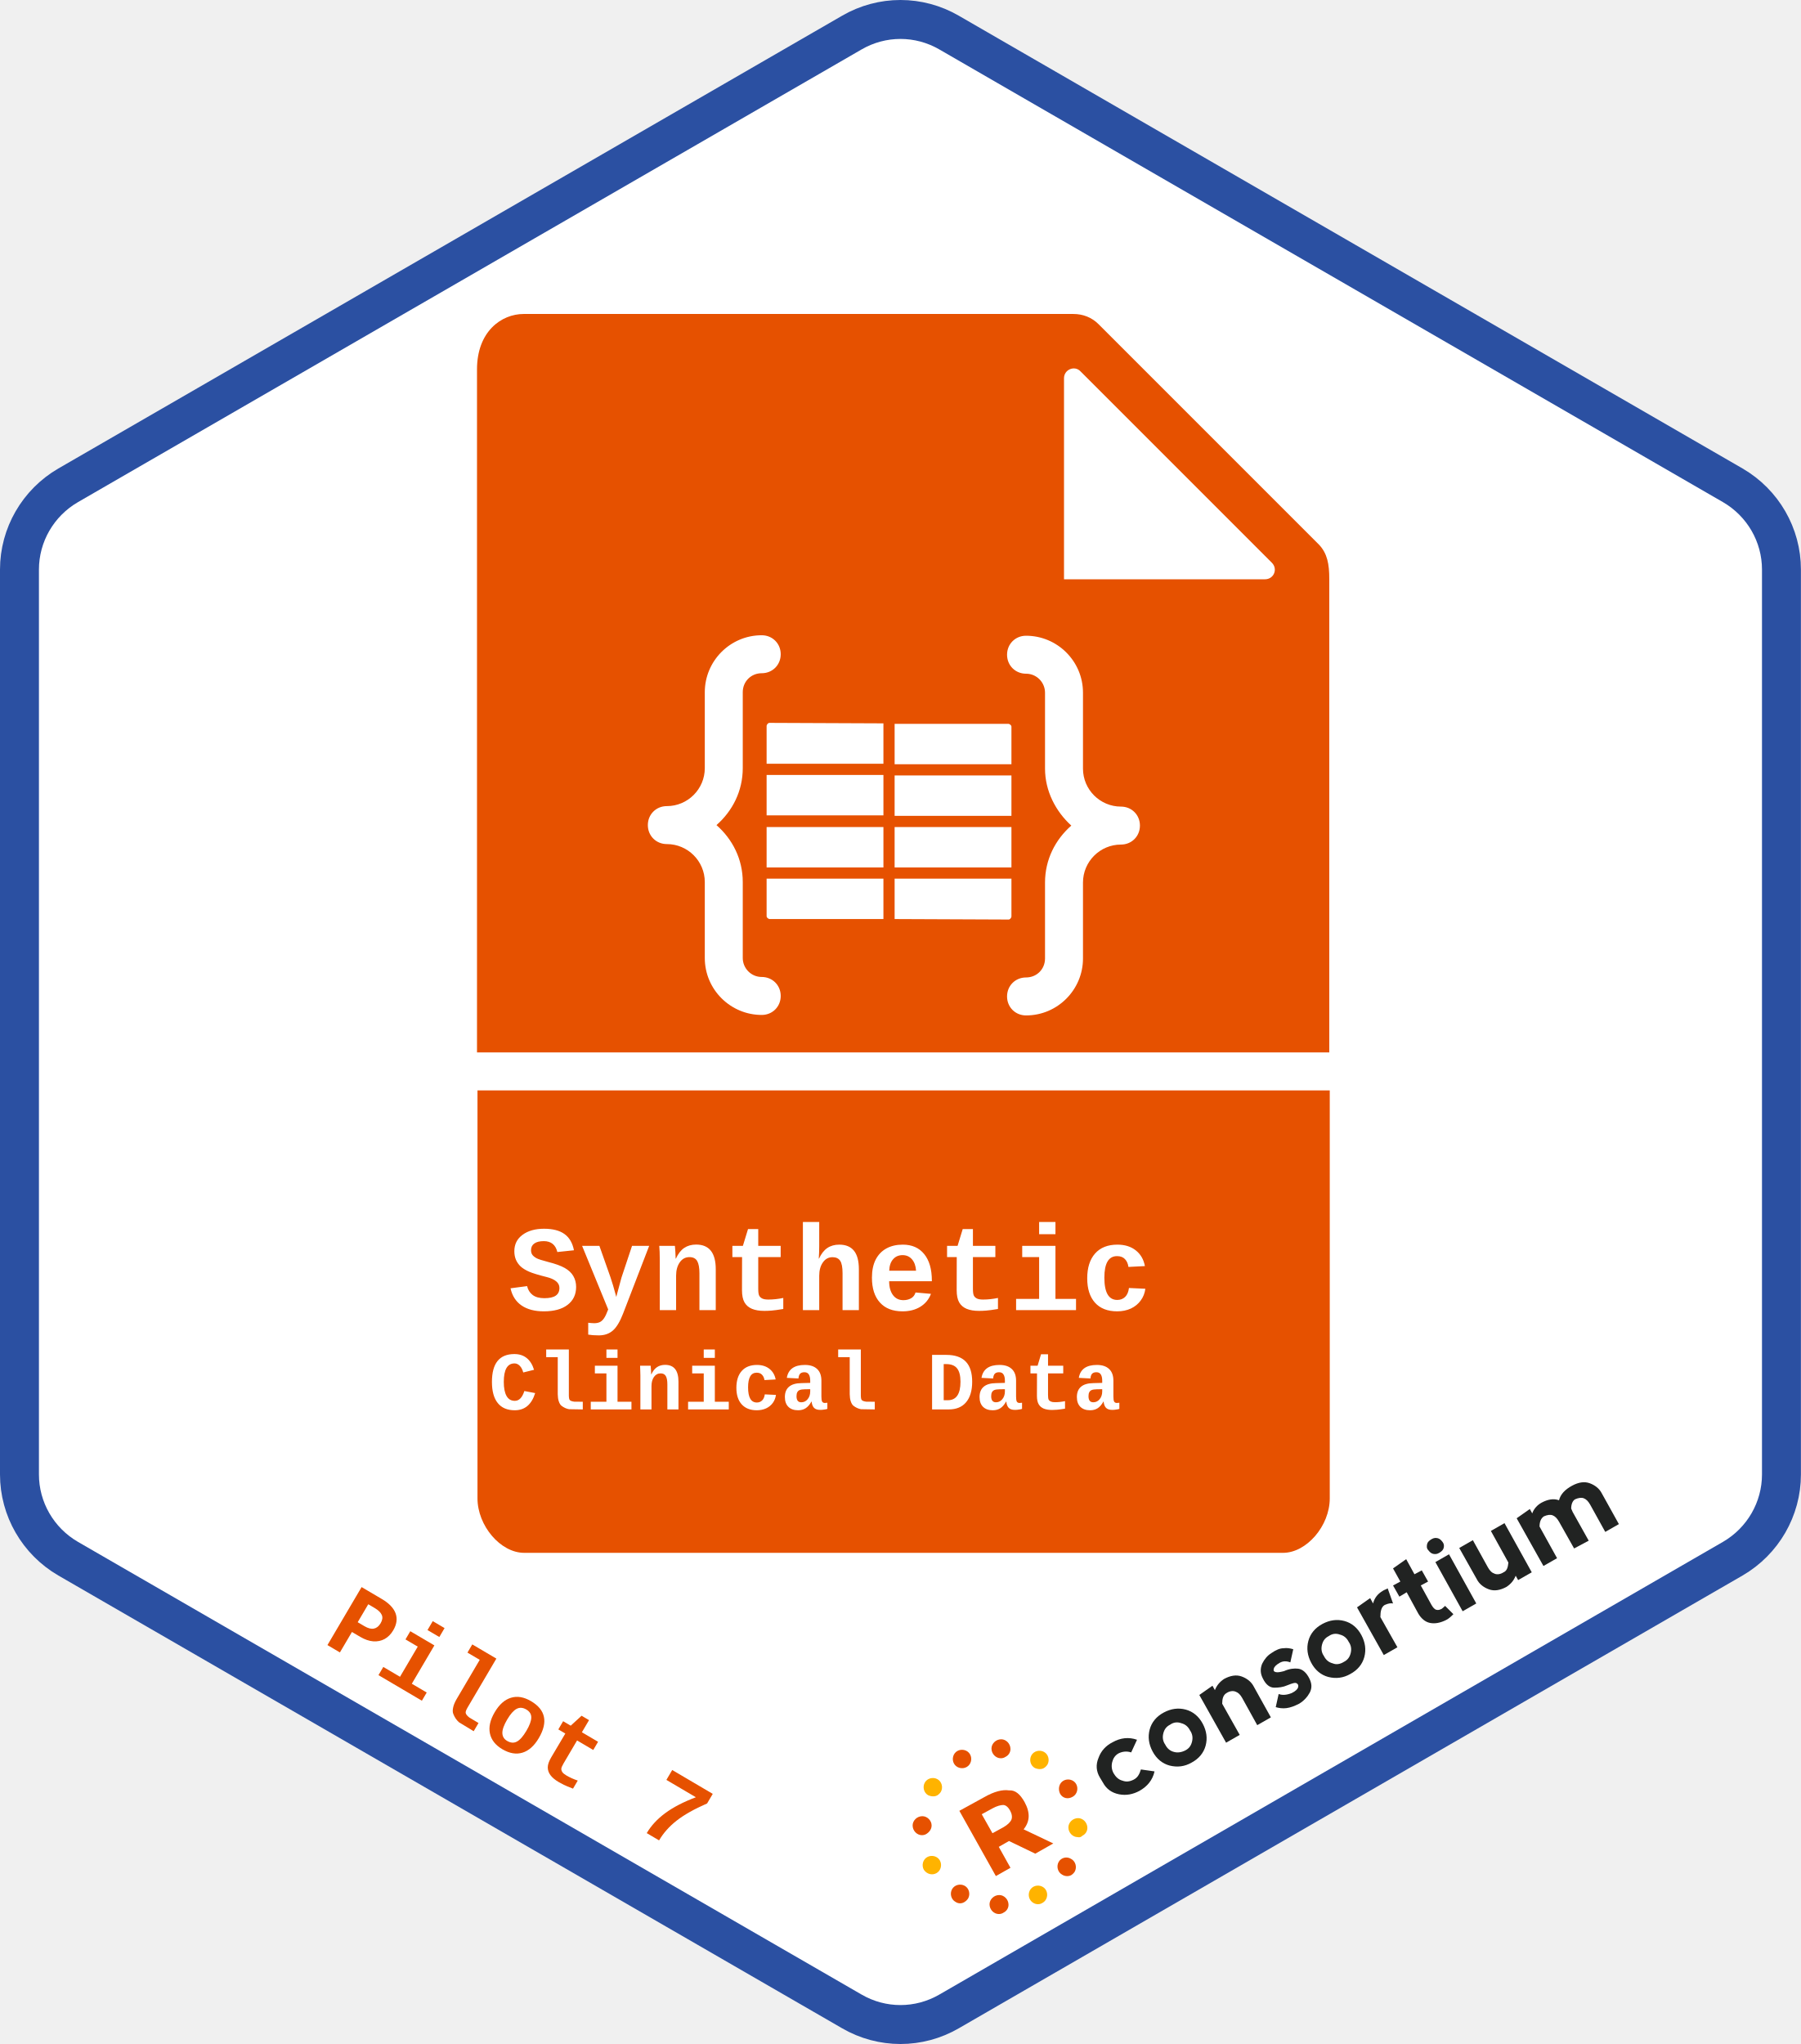
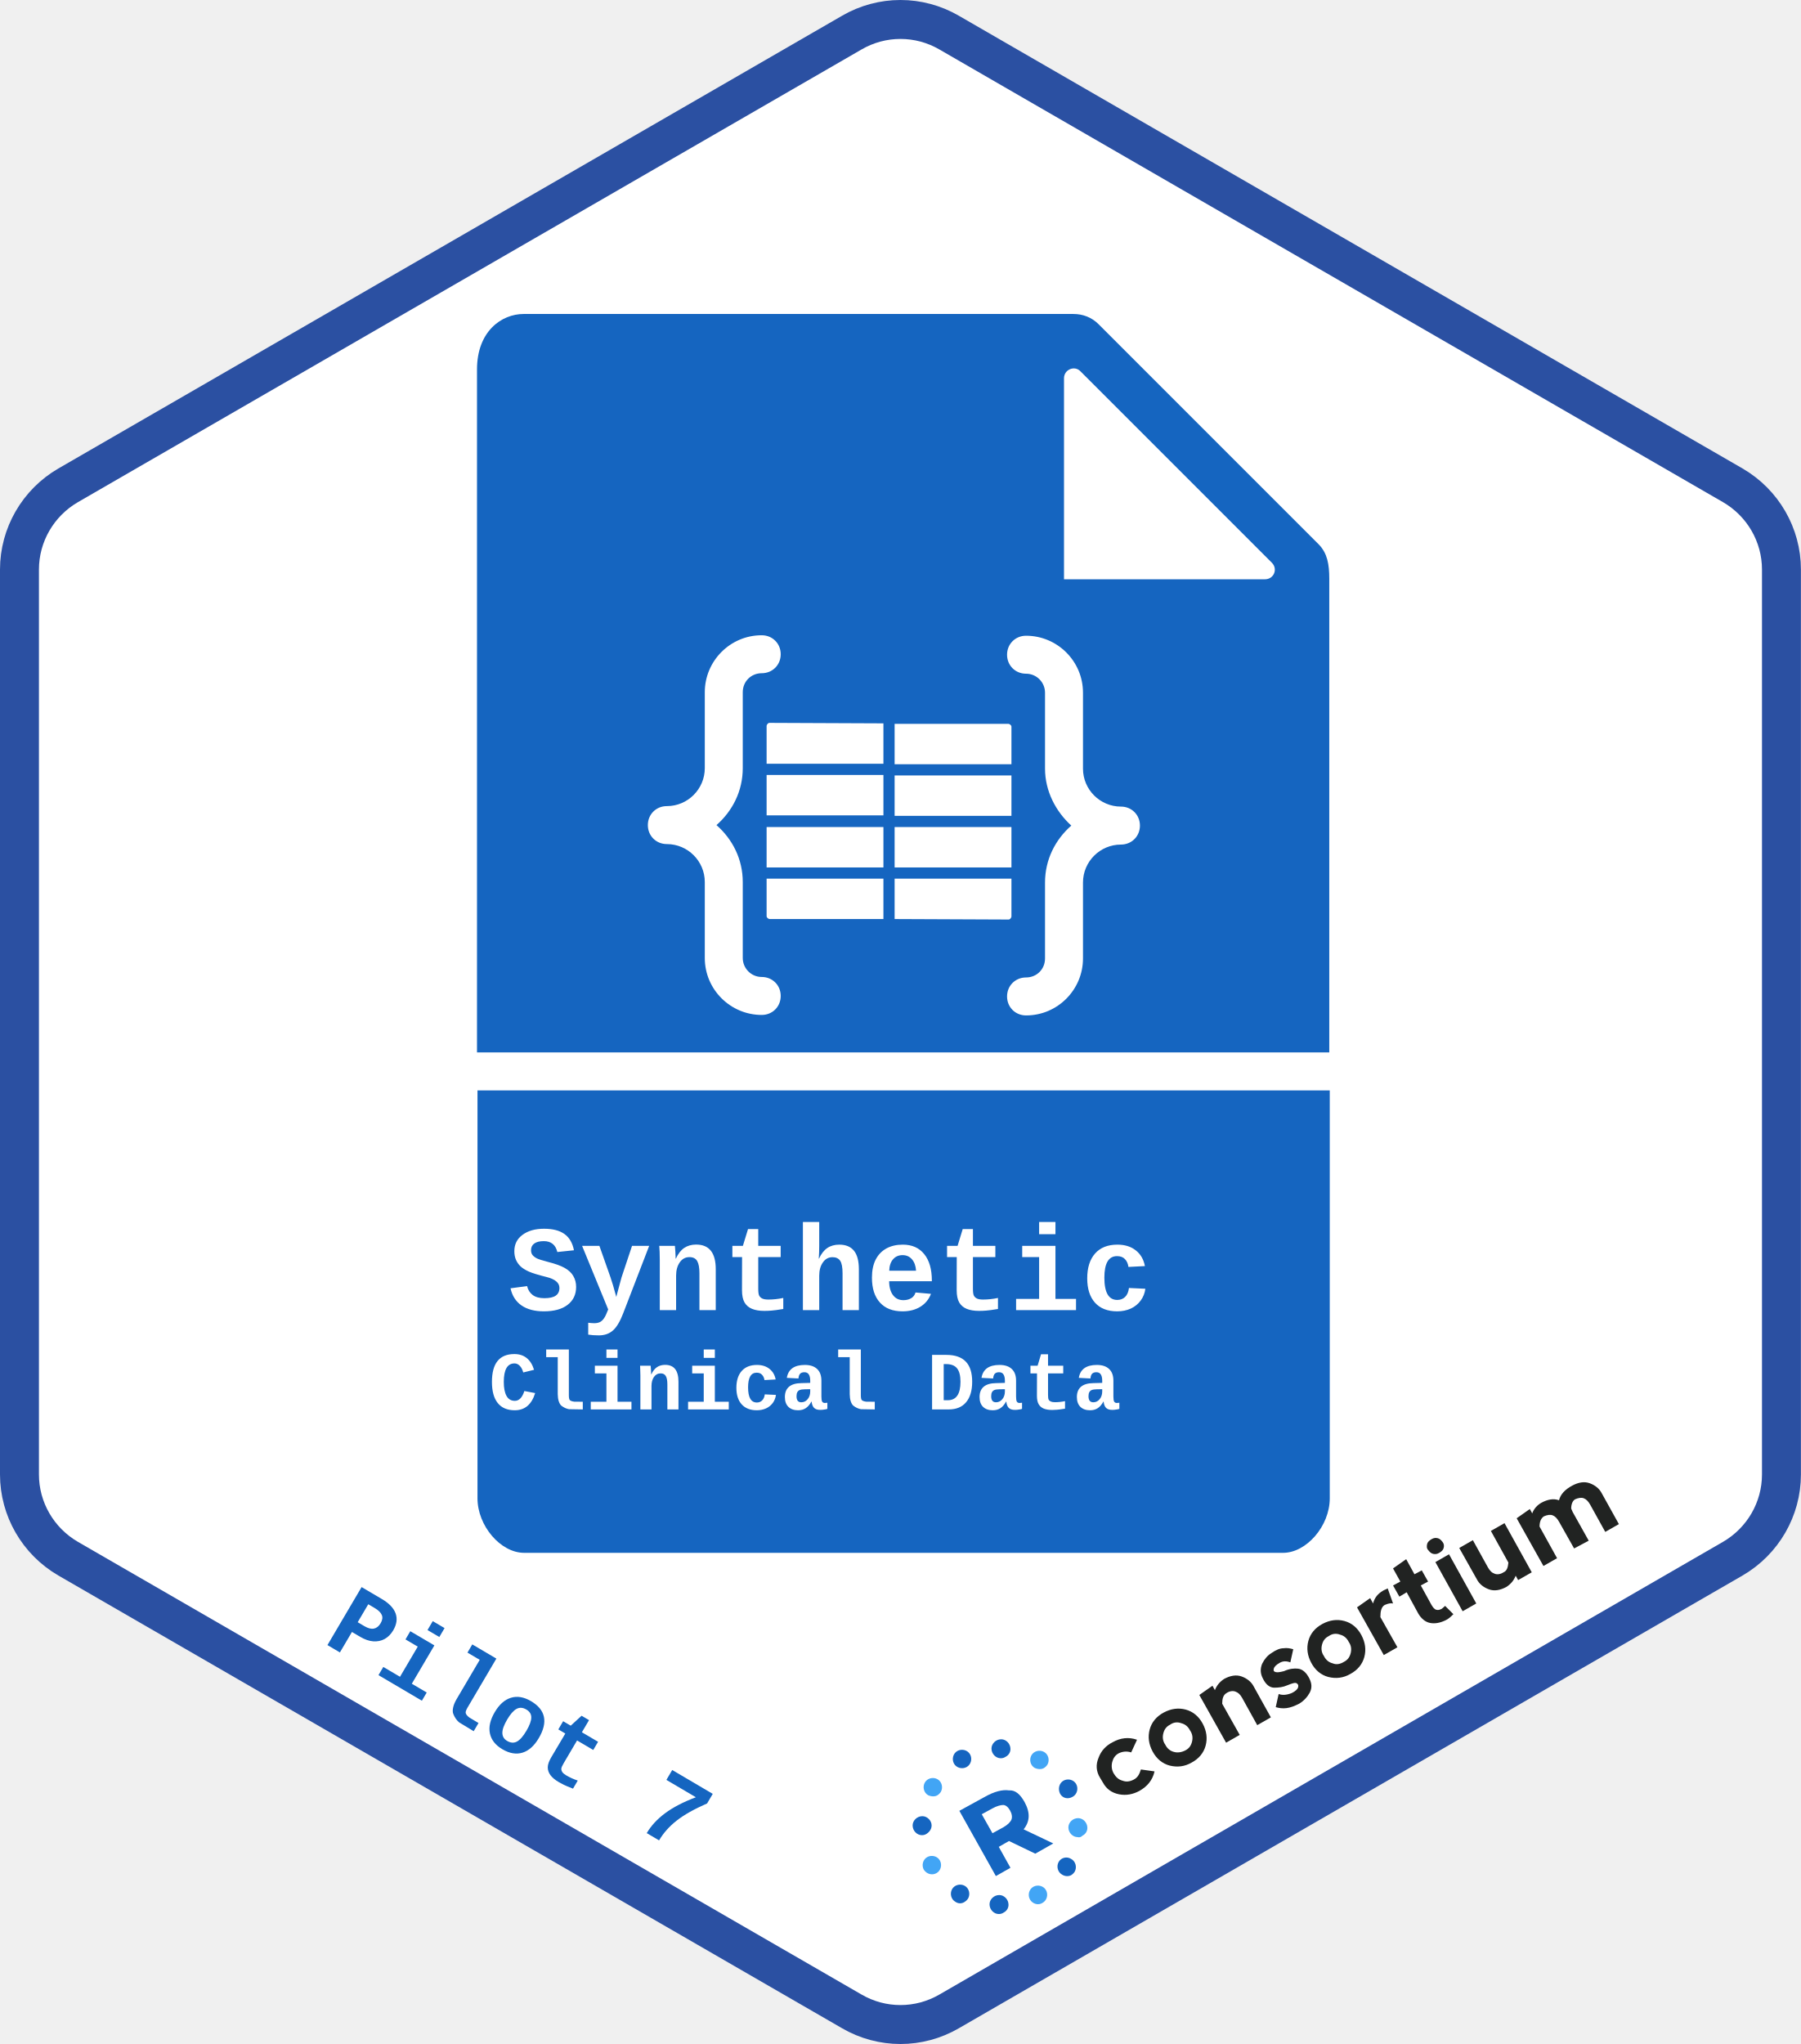
<svg xmlns="http://www.w3.org/2000/svg" id="Layer_2" data-name="Pilot 7 - Synthetic Clinical Data" viewBox="0 0 370 419.9">
  <defs>
    <style>
      .cls-1 {
        fill: none;
      }

      .cls-1, .cls-2, .cls-3, .cls-4, .cls-5, .cls-6 {
        stroke-width: 0px;
      }

      .cls-7 {
        stroke: #2b50a2;
        stroke-miterlimit: 10;
        stroke-width: 8px;
      }

      .cls-7, .cls-8, .cls-3, .cls-9 {
        fill: #fff;
      }

      .cls-8 {
        font-size: 25px;
      }

      .cls-8, .cls-10, .cls-9 {
        isolation: isolate;
      }

      .cls-8, .cls-9 {
        font-family: Cousine-Bold, Cousine;
        font-weight: 700;
      }

      .cls-2, .cls-3 {
        fill-rule: evenodd;
      }

      .cls-2, .cls-6 {
-         fill: #E65100;
+         fill: #1565C0;
      }

      .cls-9 {
        font-size: 17px;
      }

      .cls-4 {
        fill: #212322;
      }

      .cls-pilot {
        font-family: Cousine-Bold, Cousine;
        font-weight: 700;
        font-size: 21px;
-         fill: #E65100;
+         fill: #1565C0;
        isolation: isolate;
      }

      .cls-5 {
-         fill: #FFB300;
+         fill: #42A5F5;
      }
    </style>
  </defs>
  <g id="a">
    <path class="cls-7" d="m356,99.7L195,6.7c-6.2-3.6-13.8-3.6-20,0L14,99.7c-6.2,3.6-10,10.2-10,17.3v185.9c0,7.1,3.8,13.7,10,17.3l161,93c6.2,3.6,13.8,3.6,20,0l161-93c6.2-3.6,10-10.2,10-17.3V117c0-7.1-3.8-13.7-10-17.3Z" />
    <g>
      <path class="cls-2" d="m203.7,243.4c-.9-1.2-1.9-2.1-3.1-2.6s-2.4-.8-3.6-.8c-1.3,0-2.6.2-3.7.7-1.2.5-2.3,1.3-3.2,2.5-.9,1.2-1.7,2.7-2.2,4.6s-.8,4.2-.8,6.9.3,4.9.8,6.8c.5,1.9,1.2,3.4,2.1,4.6.9,1.2,1.9,2.1,3.1,2.6s2.4.8,3.6.8c1.3,0,2.6-.3,3.7-.8,1.2-.5,2.3-1.4,3.2-2.5s1.7-2.7,2.2-4.6c.5-1.9.8-4.2.9-6.9,0-2.7-.3-4.9-.8-6.8-.6-1.8-1.3-3.3-2.2-4.5" />
      <path class="cls-2" d="m273.1,216.2v-97.3c0-3-.4-5.2-2.1-7l-45.3-45.3c-1.4-1.4-3.2-2.1-5.2-2.1h-112.9c-4.6,0-9.6,3.6-9.6,11.4v140.3h175.1Zm-54.5-138.5c0-1.8,2.2-2.7,3.4-1.4l39.3,39.3c1.3,1.3.4,3.4-1.4,3.4h-41.3v-41.3h0Zm-3.9,80.2v-15.6c0-2.1-1.7-3.9-3.9-3.9s-3.9-1.7-3.9-3.9,1.7-3.9,3.9-3.9c6.4,0,11.7,5.2,11.7,11.7v15.6c0,4.3,3.5,7.8,7.8,7.8,2.2,0,3.9,1.7,3.9,3.9s-1.7,3.9-3.9,3.9c-4.3,0-7.8,3.5-7.8,7.8v15.6c0,6.4-5.2,11.7-11.7,11.7-2.2,0-3.9-1.7-3.9-3.9s1.7-3.9,3.9-3.9,3.9-1.7,3.9-3.9v-15.6c0-4.7,2.1-8.8,5.4-11.7-3.2-2.9-5.4-7.1-5.4-11.7h0Zm-77.7,7.7c4.3,0,7.8-3.5,7.8-7.8v-15.6c0-6.4,5.2-11.7,11.7-11.7,2.2,0,3.9,1.7,3.9,3.9s-1.7,3.9-3.9,3.9-3.9,1.7-3.9,3.9v15.6c0,4.7-2.1,8.8-5.4,11.7,3.3,2.9,5.4,7,5.4,11.7v15.6c0,2.1,1.7,3.9,3.9,3.9s3.9,1.7,3.9,3.9-1.7,3.9-3.9,3.9c-6.4,0-11.7-5.2-11.7-11.7v-15.6c0-4.3-3.5-7.8-7.8-7.8-2.2,0-3.9-1.7-3.9-3.9s1.7-3.9,3.9-3.9h0Z" />
      <path class="cls-2" d="m98.1,224v83.8c0,5.6,4.7,11.2,9.6,11.2h155.9c4.8,0,9.6-5.5,9.6-11.2v-83.8H98.1Z" />
    </g>
    <path class="cls-3" d="m157.5,180.5h24v8.3h-23.4c-.1,0-.3-.1-.4-.2-.1-.1-.2-.2-.2-.4v-7.7h0Z" />
    <path class="cls-3" d="m157.5,159.2h24v8.3h-24v-8.3Z" />
    <path class="cls-3" d="m157.5,169.9h24v8.3h-24v-8.3Z" />
    <path class="cls-3" d="m181.5,148.6v8.3h-24v-7.8c0-.1.1-.3.2-.4.1-.1.2-.2.4-.2l23.4.1h0Z" />
    <path class="cls-3" d="m183.8,188.8v-8.3h24v7.8c0,.1-.1.3-.2.4-.1.1-.2.2-.4.2l-23.4-.1h0Z" />
    <path class="cls-3" d="m207.8,167.6h-24v-8.3h24v8.3Z" />
    <path class="cls-3" d="m207.8,178.2h-24v-8.3h24v8.3Z" />
    <path class="cls-3" d="m207.8,157h-24v-8.3h23.4c.1,0,.3.1.4.2.1.1.2.2.2.4v7.7h0Z" />
    <rect class="cls-1" x="104.4" y="251" width="185.5" height="70.1" />
    <g class="cls-10">
      <text class="cls-8" transform="translate(104.43 269.14) scale(.98 1)">
        <tspan x="0" y="0">Synthetic</tspan>
      </text>
      <text class="cls-9" transform="translate(100.41 289.54) scale(.98 1)">
        <tspan x="0" y="0">Clinical Data</tspan>
      </text>
    </g>
    <text class="cls-pilot" transform="translate(66.1 337.26) rotate(30.49) scale(.98 1)">
      <tspan x="0" y="0">Pilot 7</tspan>
    </text>
    <g>
      <path class="cls-4" d="m229.9,368.6c-1.5-.3-2.6-1.1-3.3-2.4l-.6-1c-.8-1.3-.9-2.7-.3-4.1.5-1.4,1.5-2.5,2.9-3.2,1.6-.9,3.3-1.1,5-.5l-1.2,2.6c-.9-.3-1.8-.2-2.6.2-.7.4-1.1,1-1.3,1.8-.2.8-.1,1.6.3,2.3s1,1.3,1.8,1.5c.8.3,1.5.2,2.3-.2s1.2-1.1,1.5-2.1l2.8.4c-.4,1.8-1.5,3.1-3.1,4-1.3.7-2.7,1-4.2.7Z" />
      <path class="cls-4" d="m240.3,362.7c-1.5-.4-2.7-1.4-3.5-2.9s-1-3-.6-4.5,1.4-2.7,2.9-3.5,3-1,4.5-.6,2.7,1.4,3.5,2.9,1,3,.6,4.5-1.4,2.7-2.9,3.5c-1.4.8-2.9,1-4.5.6Zm3.2-3.1c.8-.4,1.2-1,1.4-1.8.2-.8.1-1.6-.4-2.3-.4-.8-1-1.3-1.8-1.5-.8-.3-1.6-.2-2.3.3-.8.4-1.2,1-1.4,1.8-.2.8-.1,1.6.4,2.3.4.8,1,1.3,1.8,1.5.7.2,1.5.1,2.3-.3Z" />
      <path class="cls-4" d="m251.1,350l3.6,6.4-2.8,1.6-5.5-9.8,2.7-1.9.5.9c.4-1,1-1.7,1.9-2.3,1.3-.7,2.5-.9,3.6-.5s2,1.1,2.5,2.1l3.5,6.3-2.8,1.6-3.1-5.6c-.4-.7-.8-1.1-1.4-1.3-.5-.2-1.2-.1-1.8.3-.7.4-.9,1.2-.9,2.2Z" />
      <path class="cls-4" d="m263.7,338.6c.7-.1,1.3,0,2,.2l-.6,2.7c-.8-.3-1.5-.3-2.2.1s-1.1.8-1.2,1.2c-.1.4,0,.6.4.7s.9,0,1.7-.2c1.1-.5,2.1-.6,2.9-.5.9.1,1.7.8,2.3,2,.5,1,.6,1.9.1,2.9-.5.9-1.2,1.7-2.2,2.3-1,.5-1.8.8-2.6.9-.8.1-1.5,0-2.2-.2l.6-2.7c.8.3,1.7.2,2.7-.2.8-.4,1.2-.8,1.3-1.2.1-.4,0-.6-.3-.8-.3-.2-.9,0-1.9.4-.9.4-1.8.5-2.7.5s-1.7-.6-2.3-1.8c-.6-1.1-.6-2.1-.2-3.1.5-1,1.1-1.7,1.9-2.2,1-.7,1.8-1,2.5-1Z" />
      <path class="cls-4" d="m272.9,344.5c-1.5-.4-2.7-1.4-3.5-2.9s-1-3-.6-4.5,1.4-2.7,2.9-3.5,3-1,4.5-.6,2.7,1.4,3.5,2.9,1,3,.6,4.5-1.4,2.7-2.9,3.5c-1.4.8-2.9,1-4.5.6Zm3.2-3.1c.8-.4,1.2-1,1.4-1.8.2-.8.1-1.6-.4-2.3-.4-.8-1-1.3-1.8-1.5-.8-.3-1.6-.2-2.3.3-.8.4-1.2,1-1.4,1.8-.2.8-.1,1.6.4,2.3.4.8,1,1.3,1.8,1.5.7.3,1.5.2,2.3-.3Z" />
      <path class="cls-4" d="m282.1,329.4c.3-1.2,1-2,2-2.6.3-.2.7-.3,1-.5l1.1,3.1c-.5-.1-1,0-1.7.3-.7.4-.9,1.3-.9,2.5l3.5,6.2-2.8,1.6-5.5-9.8,2.7-1.9.6,1.1Z" />
      <path class="cls-4" d="m297.1,332.8c-1.2.6-2.3.8-3.3.6s-1.8-.9-2.4-1.9l-2.4-4.4-1.5.9-1.3-2.3,1.5-.8-1.5-2.7,2.7-1.9,1.7,3.1,1.5-.8,1.3,2.3-1.5.8,2.2,4c.3.5.6.9,1,1s.7,0,1.1-.2c.1-.1.3-.2.7-.6l1.7,1.7c-.4.4-.9.9-1.5,1.2Z" />
      <path class="cls-4" d="m293.2,317.2c.1-.4.4-.7.9-1s.9-.3,1.3-.2c.4.1.7.4,1,.8s.3.8.2,1.2c-.1.4-.4.7-.9,1s-.9.3-1.3.2c-.4-.1-.7-.4-1-.8-.3-.3-.3-.7-.2-1.2Zm10.1,12.2l-5.6-10.1-2.8,1.6,5.6,10.1,2.8-1.6Z" />
      <path class="cls-4" d="m309.9,321l-3.6-6.5,2.8-1.6,5.6,10.1-2.8,1.6-.5-.9c-.4,1-1,1.7-1.9,2.3-1.3.7-2.5.9-3.6.5s-2-1.1-2.5-2.1l-3.6-6.4,2.8-1.6,3.1,5.6c.4.7.8,1.1,1.4,1.3.5.2,1.2.1,1.8-.3.7-.3.9-1,1-2Z" />
      <path class="cls-4" d="m316.3,313.6l3.6,6.5-2.8,1.6-5.5-9.8,2.7-1.9.5.9c.3-.9,1-1.7,1.9-2.2,1.3-.7,2.5-.9,3.6-.5.3-1.2,1.2-2.2,2.7-3,1.3-.7,2.5-.9,3.6-.5s2,1.1,2.5,2.1l3.5,6.3-2.8,1.6-3.1-5.6c-.4-.7-.8-1.1-1.3-1.3s-1.1-.1-1.8.2c-.5.3-.8,1-.8,1.9.1.2.2.5.3.7l3.3,5.9-3,1.6-3.1-5.5c-.4-.7-.8-1.1-1.3-1.3s-1.1-.1-1.8.2c-.6.4-.9,1.1-.9,2.1Z" />
      <path class="cls-6" d="m210.5,370.2c1.2,2.2,1.1,4-.2,5.6l6.1,2.9-3.7,2.1-5.4-2.6-2.1,1.2,2.4,4.3-3,1.7-7.5-13.4,5.1-2.8c2.1-1.2,3.8-1.6,5.1-1.4,1.3-.1,2.3.8,3.2,2.4Zm-2.7,3.6c.2-.5.1-1.2-.3-1.9s-.9-1.1-1.4-1.1-1.3.2-2.2.7l-2.2,1.2,2.2,3.9,2.2-1.2c.9-.5,1.5-1.1,1.7-1.6Z" />
      <path class="cls-6" d="m205.2,393.2h0c-1,0-1.9-.9-1.9-2h0c0-1,.9-1.9,2-1.9h0c1,0,1.9.9,1.9,2h0c0,.7-.4,1.3-1,1.6h0c-.3.2-.6.3-1,.3Zm13-8.1c-.9-.5-1.2-1.7-.7-2.6h0c.5-.9,1.7-1.2,2.6-.6h0c.9.5,1.2,1.7.7,2.6h0c-.2.3-.4.5-.7.7h0c-.5.3-1.3.3-1.9-.1Zm-21.9,5.6c-.9-.5-1.2-1.7-.7-2.6h0c.5-.9,1.7-1.2,2.6-.7h0c.9.5,1.2,1.7.7,2.6h0c-.2.3-.4.5-.7.7h0c-.6.4-1.3.4-1.9,0Zm21.5-22.2q0-.1,0,0h0c-.5-1-.2-2.2.7-2.7h0c.9-.5,2.1-.2,2.6.7h0c.5.9.2,2.1-.7,2.6h0c-1,.6-2.1.3-2.6-.6Zm-28.4,8.5c-1,0-1.9-.9-1.9-2h0c0-1,.9-1.9,2-1.9h0c1,0,1.9.9,1.9,1.9h0c0,.7-.4,1.3-1,1.7h0c-.3.2-.6.3-1,.3Zm16.2-15.8c-1,0-1.9-.9-1.9-2h0c0-1,.9-1.9,2-1.9h0c1,0,1.9.9,1.9,2h0c0,.7-.4,1.3-1,1.6h0c-.3.2-.6.3-1,.3Zm-7,1.8c-.9.5-2.1.2-2.6-.7h0c-.5-.9-.2-2.1.7-2.6h0c.9-.5,2.1-.2,2.6.7h0c.5.9.2,2.1-.7,2.6Z" />
      <path class="cls-5" d="m211.6,390.2c-.5-.9-.2-2.1.7-2.6h0c.9-.5,2.1-.2,2.6.7h0c.5.9.2,2.1-.7,2.6h0c-.9.6-2.1.2-2.6-.7Z" />
      <path class="cls-5" d="m221.4,377.4c-1,0-1.9-.9-1.9-2h0c0-1,.9-1.9,2-1.9h0c1,0,1.9.9,1.9,2h0c0,.7-.4,1.3-1,1.6h0c-.3.3-.6.4-1,.3Z" />
      <path class="cls-5" d="m189.8,384.1c-.5-.9-.2-2.1.7-2.6h0c.9-.5,2.1-.2,2.6.7h0c.5.9.2,2.1-.7,2.6h0c-.9.5-2,.2-2.6-.7Z" />
      <path class="cls-5" d="m212.6,363.2c-.9-.5-1.2-1.7-.7-2.6h0c.5-.9,1.7-1.2,2.6-.7h0c.9.5,1.2,1.7.7,2.6h0c-.2.3-.4.5-.7.7h0c-.5.3-1.2.3-1.9,0Z" />
      <path class="cls-5" d="m190.7,368.8c-.9-.5-1.2-1.7-.7-2.6h0c.5-.9,1.7-1.2,2.6-.7h0c.9.5,1.2,1.7.7,2.6h0c-.2.3-.4.5-.7.7h0c-.5.3-1.2.3-1.9,0Z" />
    </g>
  </g>
</svg>
